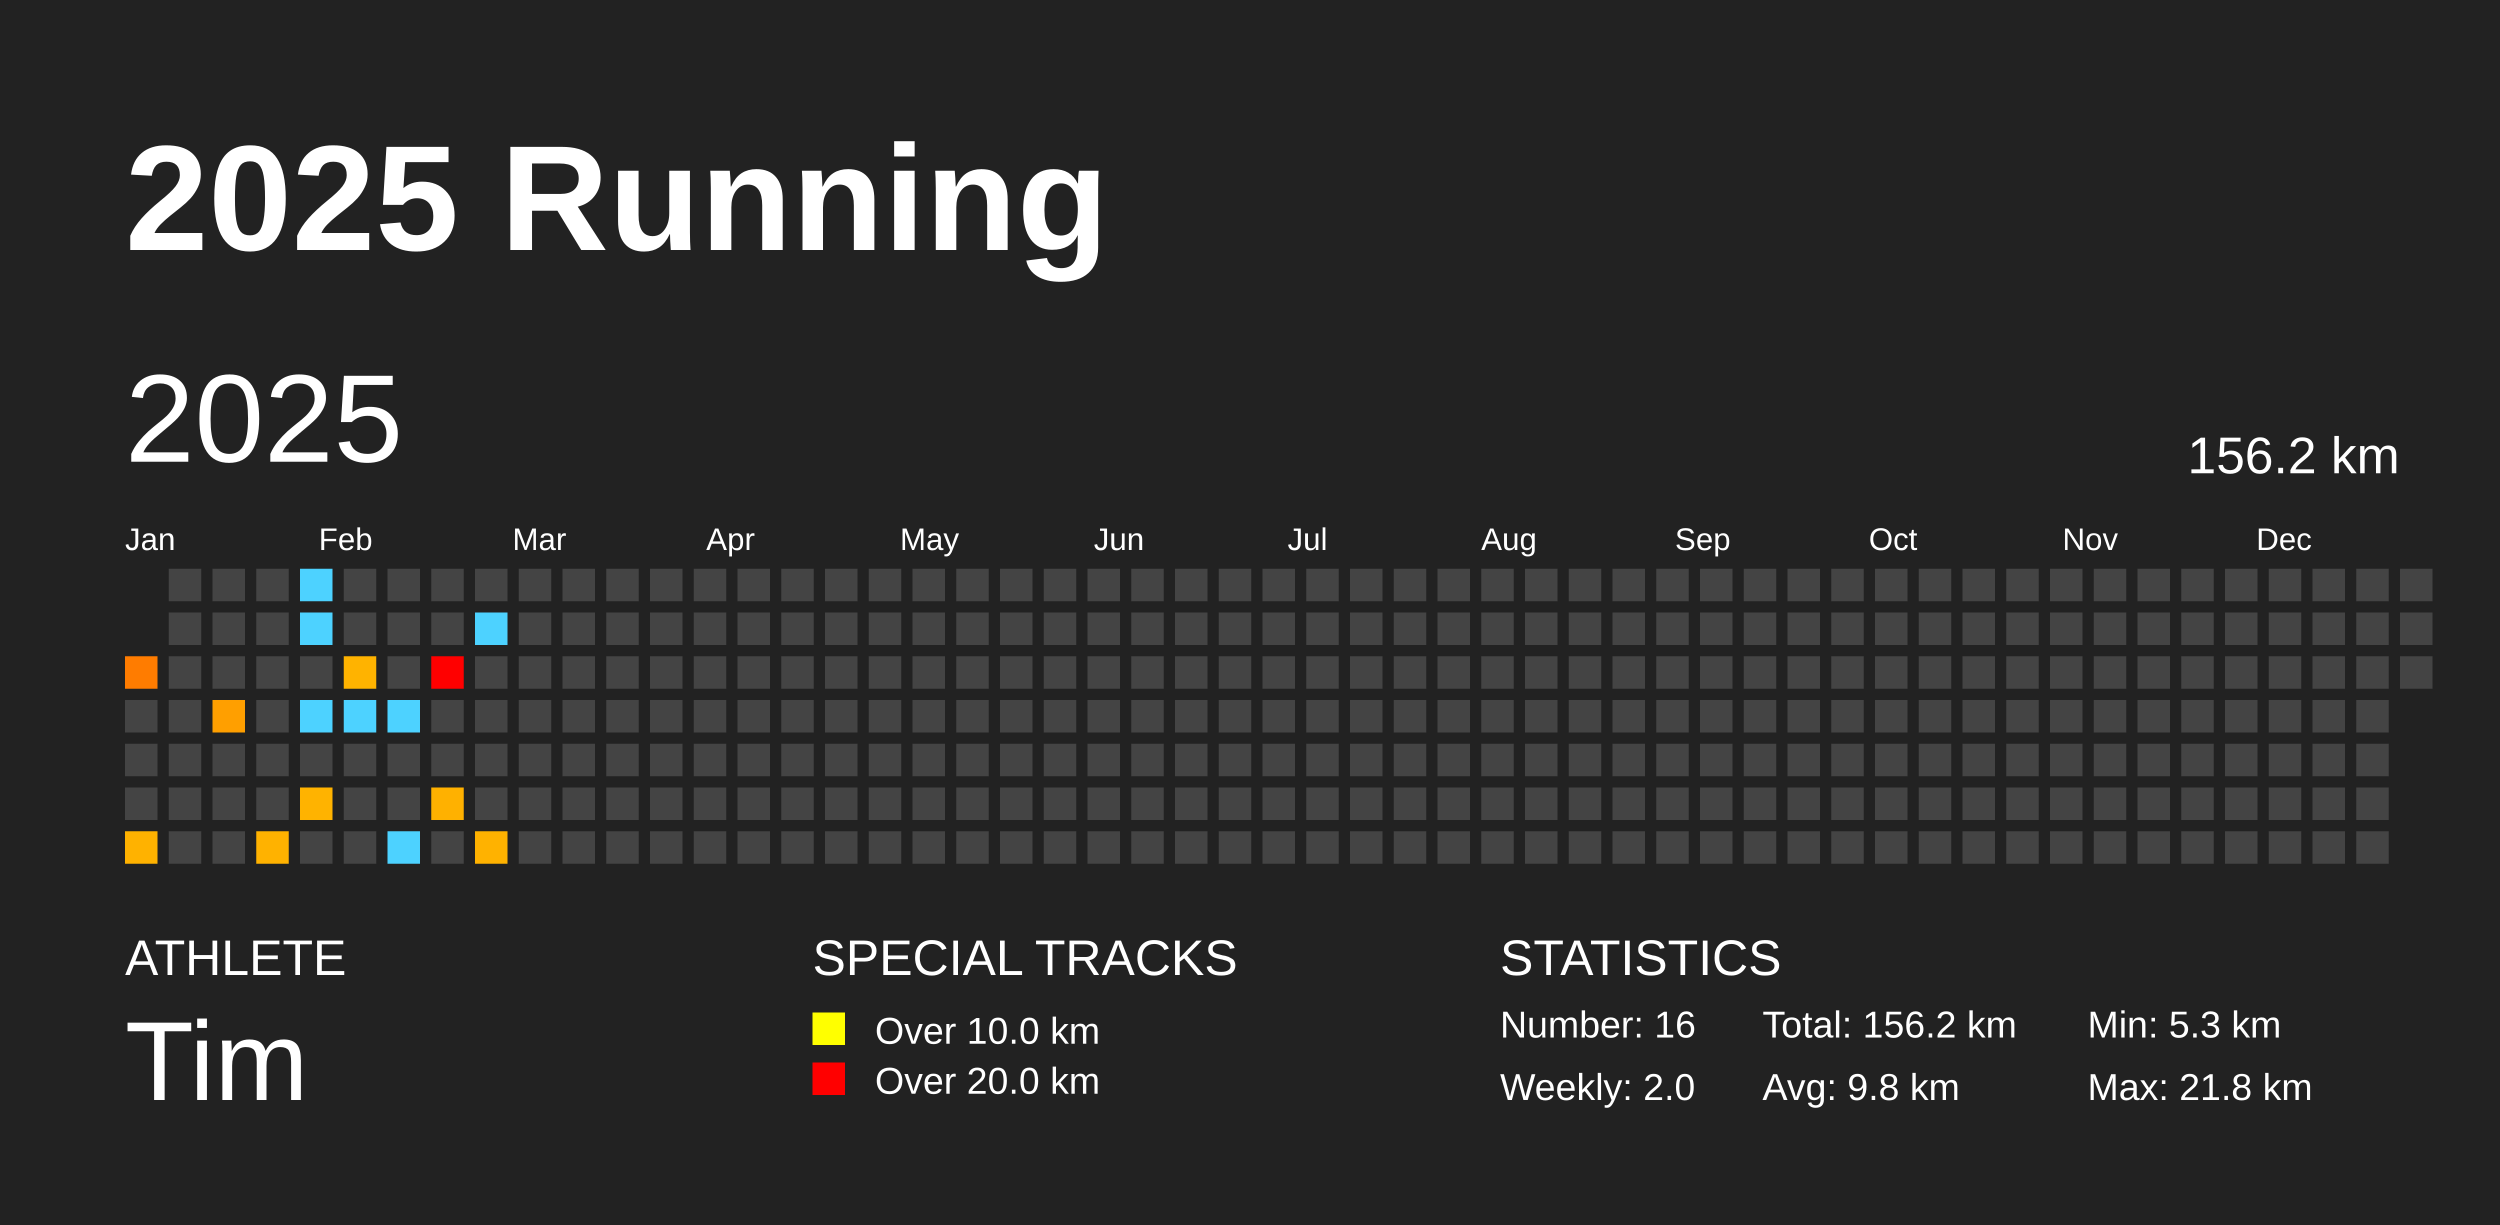
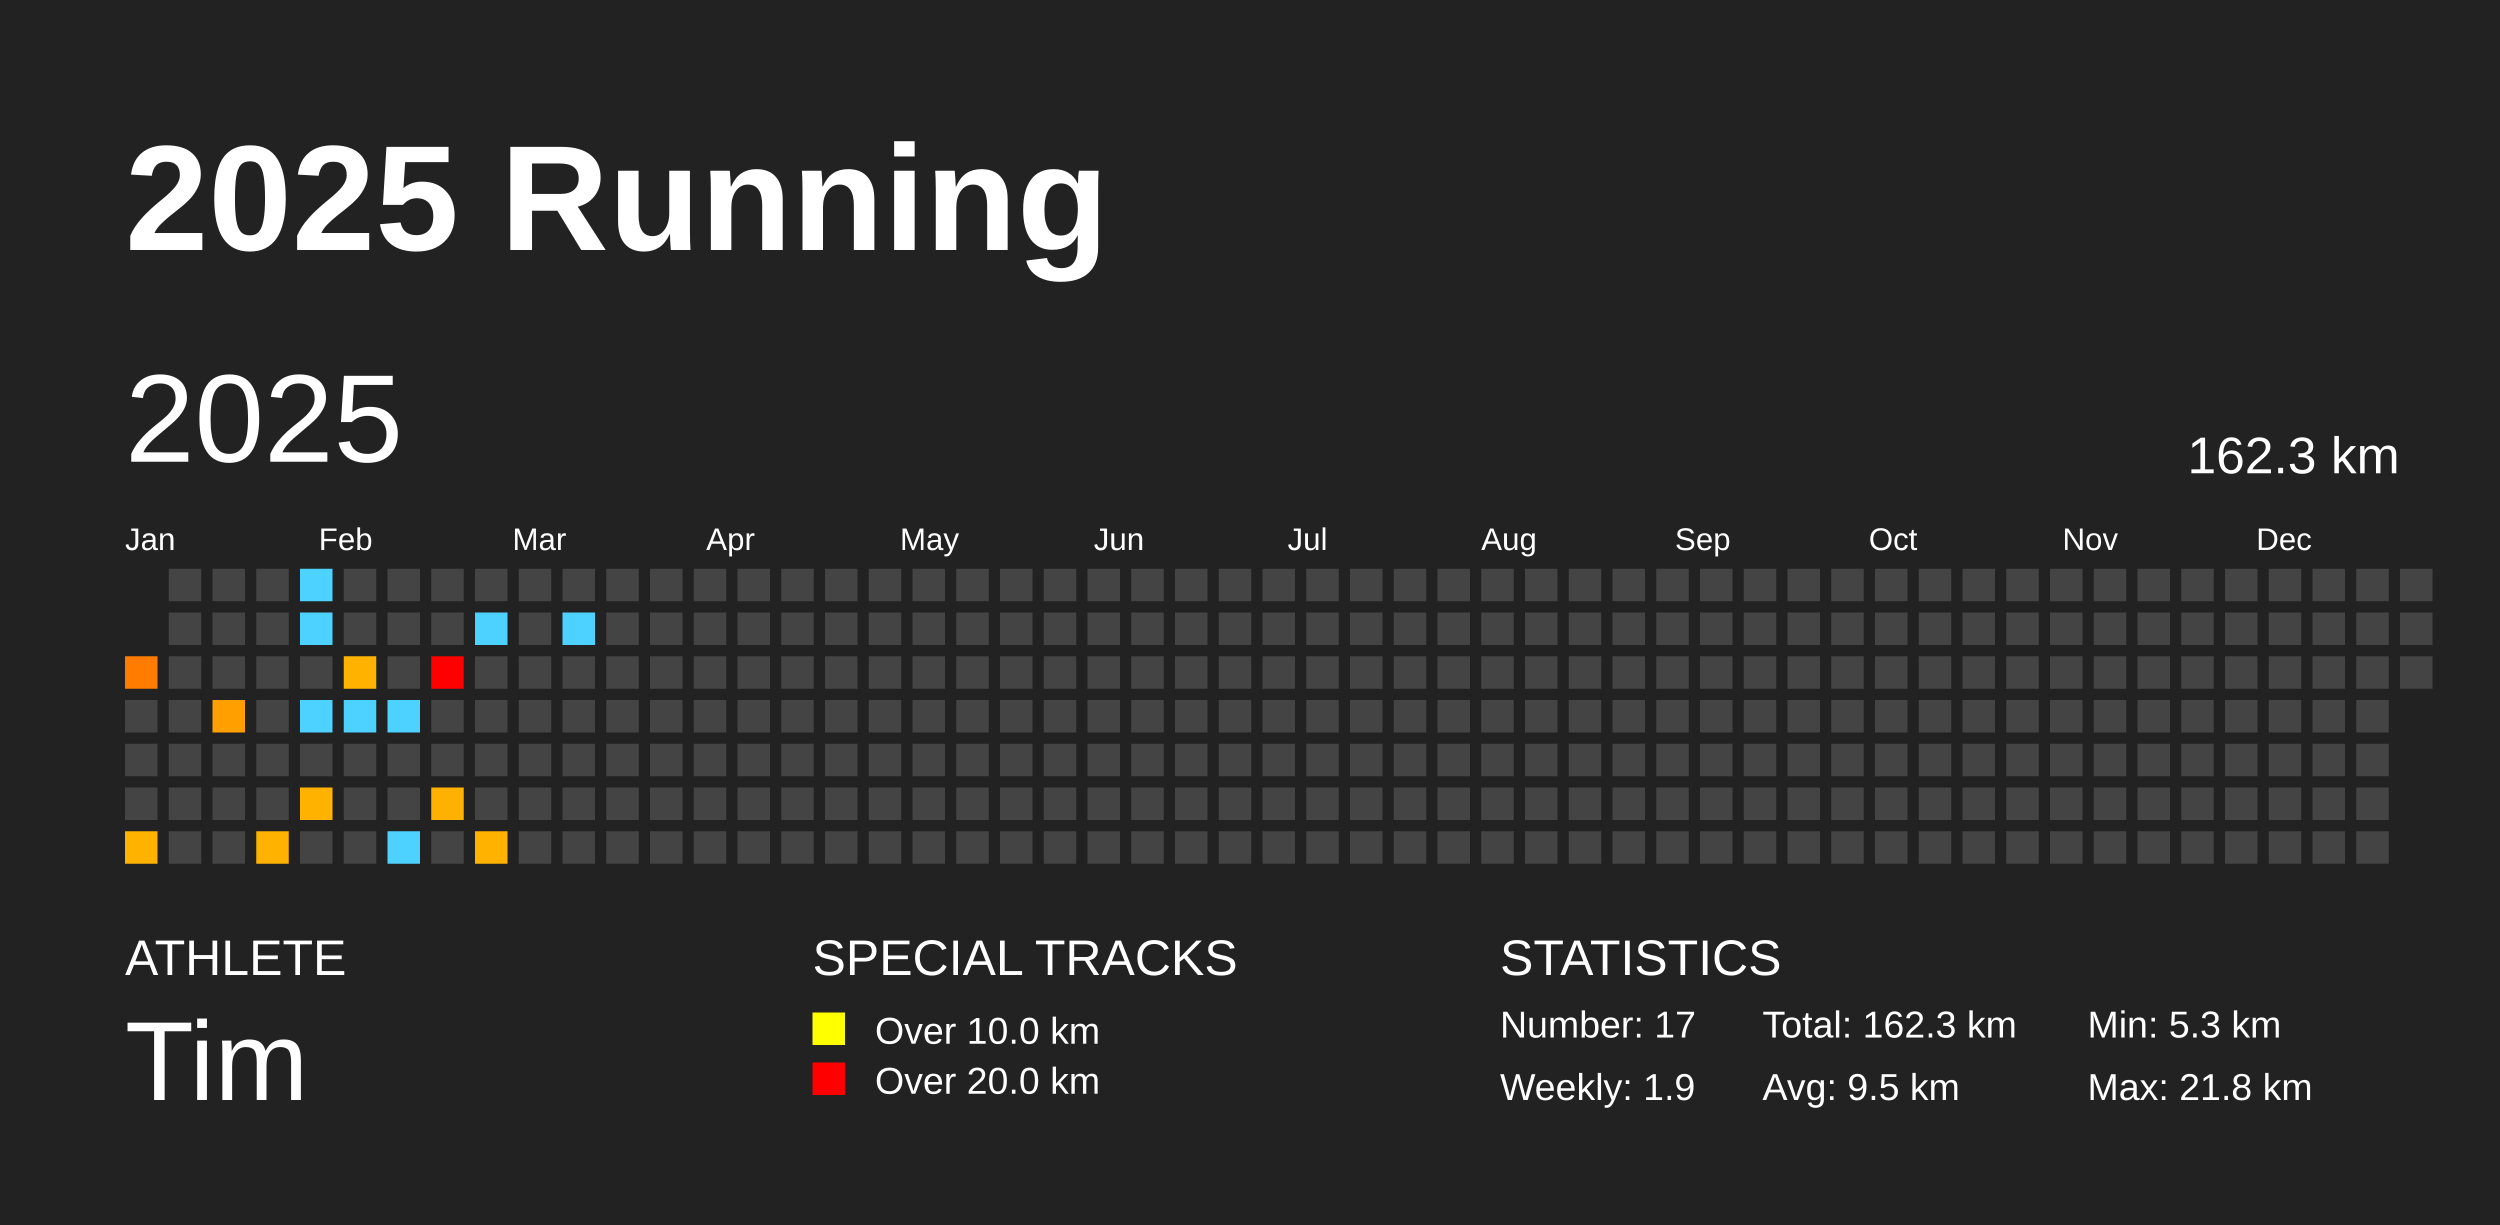
<svg xmlns="http://www.w3.org/2000/svg" baseProfile="full" height="98mm" version="1.1" viewBox="0,0,200,98" width="200mm">
  <defs />
  <rect fill="#222222" height="98" width="200" x="0" y="0" />
  <text fill="#FFFFFF" style="font-size:12px; font-family:Arial; font-weight:bold;" x="10" y="20">2025 Running</text>
  <text fill="#FFFFFF" style="font-size:4px; font-family:Arial" x="10" y="78">ATHLETE</text>
  <text fill="#FFFFFF" style="font-size:9px; font-family:Arial" x="10" y="88">Tim</text>
  <text fill="#FFFFFF" style="font-size:4px; font-family:Arial" x="65" y="78">SPECIAL TRACKS</text>
  <rect fill="yellow" height="2.6" width="2.6" x="65" y="81" />
  <text fill="#FFFFFF" style="font-size:3px; font-family:Arial" x="70" y="83.5">Over 10.0 km</text>
  <rect fill="red" height="2.6" width="2.6" x="65" y="85" />
  <text fill="#FFFFFF" style="font-size:3px; font-family:Arial" x="70" y="87.5">Over 20.0 km</text>
  <text fill="#FFFFFF" style="font-size:4px; font-family:Arial" x="120" y="78">STATISTICS</text>
-   <text fill="#FFFFFF" style="font-size:3px; font-family:Arial" x="120" y="83">Number: 16</text>
-   <text fill="#FFFFFF" style="font-size:3px; font-family:Arial" x="120" y="88">Weekly: 2.0</text>
-   <text fill="#FFFFFF" style="font-size:3px; font-family:Arial" x="141" y="83">Total: 156.2 km</text>
-   <text fill="#FFFFFF" style="font-size:3px; font-family:Arial" x="141" y="88">Avg: 9.8 km</text>
+   <text fill="#FFFFFF" style="font-size:3px; font-family:Arial" x="120" y="83">Number: 17</text>
+   <text fill="#FFFFFF" style="font-size:3px; font-family:Arial" x="120" y="88">Weekly: 1.9</text>
+   <text fill="#FFFFFF" style="font-size:3px; font-family:Arial" x="141" y="83">Total: 162.3 km</text>
+   <text fill="#FFFFFF" style="font-size:3px; font-family:Arial" x="141" y="88">Avg: 9.5 km</text>
  <text fill="#FFFFFF" style="font-size:3px; font-family:Arial" x="167" y="83">Min: 5.3 km</text>
  <text fill="#FFFFFF" style="font-size:3px; font-family:Arial" x="167" y="88">Max: 21.8 km</text>
  <text dominant-baseline="hanging" fill="#FFFFFF" style="font-size:10.0px; font-family:Arial;" x="10" y="30">2025</text>
-   <text dominant-baseline="hanging" fill="#FFFFFF" style="font-size:4.125px; font-family:Arial;" x="175" y="35">156.2 km</text>
+   <text dominant-baseline="hanging" fill="#FFFFFF" style="font-size:4.125px; font-family:Arial;" x="175" y="35">162.3 km</text>
  <text fill="#FFFFFF" style="font-size:2.5px; font-family:Arial" x="10.0" y="44">Jan</text>
  <text fill="#FFFFFF" style="font-size:2.5px; font-family:Arial" x="25.5" y="44">Feb</text>
  <text fill="#FFFFFF" style="font-size:2.5px; font-family:Arial" x="41.0" y="44">Mar</text>
  <text fill="#FFFFFF" style="font-size:2.5px; font-family:Arial" x="56.5" y="44">Apr</text>
  <text fill="#FFFFFF" style="font-size:2.5px; font-family:Arial" x="72.0" y="44">May</text>
  <text fill="#FFFFFF" style="font-size:2.5px; font-family:Arial" x="87.5" y="44">Jun</text>
  <text fill="#FFFFFF" style="font-size:2.5px; font-family:Arial" x="103.0" y="44">Jul</text>
  <text fill="#FFFFFF" style="font-size:2.5px; font-family:Arial" x="118.5" y="44">Aug</text>
  <text fill="#FFFFFF" style="font-size:2.5px; font-family:Arial" x="134.0" y="44">Sep</text>
  <text fill="#FFFFFF" style="font-size:2.5px; font-family:Arial" x="149.5" y="44">Oct</text>
  <text fill="#FFFFFF" style="font-size:2.5px; font-family:Arial" x="165.0" y="44">Nov</text>
  <text fill="#FFFFFF" style="font-size:2.5px; font-family:Arial" x="180.5" y="44">Dec</text>
  <rect fill="#ff7c00" height="2.6" width="2.6" x="10.0" y="52.5" />
  <rect fill="#444444" height="2.6" width="2.6" x="10.0" y="56.0" />
  <rect fill="#444444" height="2.6" width="2.6" x="10.0" y="59.5" />
  <rect fill="#444444" height="2.6" width="2.6" x="10.0" y="63.0" />
  <rect fill="#ffb200" height="2.6" width="2.6" x="10.0" y="66.5" />
  <rect fill="#444444" height="2.6" width="2.6" x="13.5" y="45.5" />
  <rect fill="#444444" height="2.6" width="2.6" x="13.5" y="49.0" />
  <rect fill="#444444" height="2.6" width="2.6" x="13.5" y="52.5" />
  <rect fill="#444444" height="2.6" width="2.6" x="13.5" y="56.0" />
  <rect fill="#444444" height="2.6" width="2.6" x="13.5" y="59.5" />
  <rect fill="#444444" height="2.6" width="2.6" x="13.5" y="63.0" />
  <rect fill="#444444" height="2.6" width="2.6" x="13.5" y="66.5" />
  <rect fill="#444444" height="2.6" width="2.6" x="17.0" y="45.5" />
  <rect fill="#444444" height="2.6" width="2.6" x="17.0" y="49.0" />
  <rect fill="#444444" height="2.6" width="2.6" x="17.0" y="52.5" />
  <rect fill="#ff9f00" height="2.6" width="2.6" x="17.0" y="56.0" />
  <rect fill="#444444" height="2.6" width="2.6" x="17.0" y="59.5" />
  <rect fill="#444444" height="2.6" width="2.6" x="17.0" y="63.0" />
  <rect fill="#444444" height="2.6" width="2.6" x="17.0" y="66.5" />
  <rect fill="#444444" height="2.6" width="2.6" x="20.5" y="45.5" />
  <rect fill="#444444" height="2.6" width="2.6" x="20.5" y="49.0" />
  <rect fill="#444444" height="2.6" width="2.6" x="20.5" y="52.5" />
  <rect fill="#444444" height="2.6" width="2.6" x="20.5" y="56.0" />
  <rect fill="#444444" height="2.6" width="2.6" x="20.5" y="59.5" />
  <rect fill="#444444" height="2.6" width="2.6" x="20.5" y="63.0" />
  <rect fill="#ffb200" height="2.6" width="2.6" x="20.5" y="66.5" />
  <rect fill="#4dd2ff" height="2.6" width="2.6" x="24.0" y="45.5" />
  <rect fill="#4dd2ff" height="2.6" width="2.6" x="24.0" y="49.0" />
  <rect fill="#444444" height="2.6" width="2.6" x="24.0" y="52.5" />
  <rect fill="#4dd2ff" height="2.6" width="2.6" x="24.0" y="56.0" />
  <rect fill="#444444" height="2.6" width="2.6" x="24.0" y="59.5" />
  <rect fill="#ffb300" height="2.6" width="2.6" x="24.0" y="63.0" />
  <rect fill="#444444" height="2.6" width="2.6" x="24.0" y="66.5" />
  <rect fill="#444444" height="2.6" width="2.6" x="27.5" y="45.5" />
  <rect fill="#444444" height="2.6" width="2.6" x="27.5" y="49.0" />
  <rect fill="#ffb300" height="2.6" width="2.6" x="27.5" y="52.5" />
  <rect fill="#4dd2ff" height="2.6" width="2.6" x="27.5" y="56.0" />
  <rect fill="#444444" height="2.6" width="2.6" x="27.5" y="59.5" />
  <rect fill="#444444" height="2.6" width="2.6" x="27.5" y="63.0" />
  <rect fill="#444444" height="2.6" width="2.6" x="27.5" y="66.5" />
  <rect fill="#444444" height="2.6" width="2.6" x="31.0" y="45.5" />
  <rect fill="#444444" height="2.6" width="2.6" x="31.0" y="49.0" />
  <rect fill="#444444" height="2.6" width="2.6" x="31.0" y="52.5" />
  <rect fill="#4dd2ff" height="2.6" width="2.6" x="31.0" y="56.0" />
  <rect fill="#444444" height="2.6" width="2.6" x="31.0" y="59.5" />
  <rect fill="#444444" height="2.6" width="2.6" x="31.0" y="63.0" />
  <rect fill="#4dd2ff" height="2.6" width="2.6" x="31.0" y="66.5" />
  <rect fill="#444444" height="2.6" width="2.6" x="34.5" y="45.5" />
  <rect fill="#444444" height="2.6" width="2.6" x="34.5" y="49.0" />
  <rect fill="red" height="2.6" width="2.6" x="34.5" y="52.5" />
  <rect fill="#444444" height="2.6" width="2.6" x="34.5" y="56.0" />
  <rect fill="#444444" height="2.6" width="2.6" x="34.5" y="59.5" />
  <rect fill="#ffb100" height="2.6" width="2.6" x="34.5" y="63.0" />
  <rect fill="#444444" height="2.6" width="2.6" x="34.5" y="66.5" />
  <rect fill="#444444" height="2.6" width="2.6" x="38.0" y="45.5" />
  <rect fill="#4dd2ff" height="2.6" width="2.6" x="38.0" y="49.0" />
  <rect fill="#444444" height="2.6" width="2.6" x="38.0" y="52.5" />
  <rect fill="#444444" height="2.6" width="2.6" x="38.0" y="56.0" />
  <rect fill="#444444" height="2.6" width="2.6" x="38.0" y="59.5" />
  <rect fill="#444444" height="2.6" width="2.6" x="38.0" y="63.0" />
  <rect fill="#ffb200" height="2.6" width="2.6" x="38.0" y="66.5" />
  <rect fill="#444444" height="2.6" width="2.6" x="41.5" y="45.5" />
  <rect fill="#444444" height="2.6" width="2.6" x="41.5" y="49.0" />
  <rect fill="#444444" height="2.6" width="2.6" x="41.5" y="52.5" />
  <rect fill="#444444" height="2.6" width="2.6" x="41.5" y="56.0" />
  <rect fill="#444444" height="2.6" width="2.6" x="41.5" y="59.5" />
  <rect fill="#444444" height="2.6" width="2.6" x="41.5" y="63.0" />
  <rect fill="#444444" height="2.6" width="2.6" x="41.5" y="66.5" />
  <rect fill="#444444" height="2.6" width="2.6" x="45.0" y="45.5" />
-   <rect fill="#444444" height="2.6" width="2.6" x="45.0" y="49.0" />
+   <rect fill="#4dd2ff" height="2.6" width="2.6" x="45.0" y="49.0" />
  <rect fill="#444444" height="2.6" width="2.6" x="45.0" y="52.5" />
  <rect fill="#444444" height="2.6" width="2.6" x="45.0" y="56.0" />
  <rect fill="#444444" height="2.6" width="2.6" x="45.0" y="59.5" />
  <rect fill="#444444" height="2.6" width="2.6" x="45.0" y="63.0" />
  <rect fill="#444444" height="2.6" width="2.6" x="45.0" y="66.5" />
  <rect fill="#444444" height="2.6" width="2.6" x="48.5" y="45.5" />
  <rect fill="#444444" height="2.6" width="2.6" x="48.5" y="49.0" />
  <rect fill="#444444" height="2.6" width="2.6" x="48.5" y="52.5" />
  <rect fill="#444444" height="2.6" width="2.6" x="48.5" y="56.0" />
  <rect fill="#444444" height="2.6" width="2.6" x="48.5" y="59.5" />
  <rect fill="#444444" height="2.6" width="2.6" x="48.5" y="63.0" />
  <rect fill="#444444" height="2.6" width="2.6" x="48.5" y="66.5" />
  <rect fill="#444444" height="2.6" width="2.6" x="52.0" y="45.5" />
  <rect fill="#444444" height="2.6" width="2.6" x="52.0" y="49.0" />
  <rect fill="#444444" height="2.6" width="2.6" x="52.0" y="52.5" />
  <rect fill="#444444" height="2.6" width="2.6" x="52.0" y="56.0" />
  <rect fill="#444444" height="2.6" width="2.6" x="52.0" y="59.5" />
  <rect fill="#444444" height="2.6" width="2.6" x="52.0" y="63.0" />
  <rect fill="#444444" height="2.6" width="2.6" x="52.0" y="66.5" />
  <rect fill="#444444" height="2.6" width="2.6" x="55.5" y="45.5" />
  <rect fill="#444444" height="2.6" width="2.6" x="55.5" y="49.0" />
  <rect fill="#444444" height="2.6" width="2.6" x="55.5" y="52.5" />
  <rect fill="#444444" height="2.6" width="2.6" x="55.5" y="56.0" />
  <rect fill="#444444" height="2.6" width="2.6" x="55.5" y="59.5" />
  <rect fill="#444444" height="2.6" width="2.6" x="55.5" y="63.0" />
  <rect fill="#444444" height="2.6" width="2.6" x="55.5" y="66.5" />
  <rect fill="#444444" height="2.6" width="2.6" x="59.0" y="45.5" />
  <rect fill="#444444" height="2.6" width="2.6" x="59.0" y="49.0" />
  <rect fill="#444444" height="2.6" width="2.6" x="59.0" y="52.5" />
  <rect fill="#444444" height="2.6" width="2.6" x="59.0" y="56.0" />
  <rect fill="#444444" height="2.6" width="2.6" x="59.0" y="59.5" />
  <rect fill="#444444" height="2.6" width="2.6" x="59.0" y="63.0" />
  <rect fill="#444444" height="2.6" width="2.6" x="59.0" y="66.5" />
  <rect fill="#444444" height="2.6" width="2.6" x="62.5" y="45.5" />
  <rect fill="#444444" height="2.6" width="2.6" x="62.5" y="49.0" />
  <rect fill="#444444" height="2.6" width="2.6" x="62.5" y="52.5" />
  <rect fill="#444444" height="2.6" width="2.6" x="62.5" y="56.0" />
  <rect fill="#444444" height="2.6" width="2.6" x="62.5" y="59.5" />
  <rect fill="#444444" height="2.6" width="2.6" x="62.5" y="63.0" />
  <rect fill="#444444" height="2.6" width="2.6" x="62.5" y="66.5" />
  <rect fill="#444444" height="2.6" width="2.6" x="66.0" y="45.5" />
  <rect fill="#444444" height="2.6" width="2.6" x="66.0" y="49.0" />
  <rect fill="#444444" height="2.6" width="2.6" x="66.0" y="52.5" />
  <rect fill="#444444" height="2.6" width="2.6" x="66.0" y="56.0" />
  <rect fill="#444444" height="2.6" width="2.6" x="66.0" y="59.5" />
  <rect fill="#444444" height="2.6" width="2.6" x="66.0" y="63.0" />
  <rect fill="#444444" height="2.6" width="2.6" x="66.0" y="66.5" />
  <rect fill="#444444" height="2.6" width="2.6" x="69.5" y="45.5" />
  <rect fill="#444444" height="2.6" width="2.6" x="69.5" y="49.0" />
  <rect fill="#444444" height="2.6" width="2.6" x="69.5" y="52.5" />
  <rect fill="#444444" height="2.6" width="2.6" x="69.5" y="56.0" />
  <rect fill="#444444" height="2.6" width="2.6" x="69.5" y="59.5" />
  <rect fill="#444444" height="2.6" width="2.6" x="69.5" y="63.0" />
  <rect fill="#444444" height="2.6" width="2.6" x="69.5" y="66.5" />
  <rect fill="#444444" height="2.6" width="2.6" x="73.0" y="45.5" />
  <rect fill="#444444" height="2.6" width="2.6" x="73.0" y="49.0" />
  <rect fill="#444444" height="2.6" width="2.6" x="73.0" y="52.5" />
  <rect fill="#444444" height="2.6" width="2.6" x="73.0" y="56.0" />
  <rect fill="#444444" height="2.6" width="2.6" x="73.0" y="59.5" />
  <rect fill="#444444" height="2.6" width="2.6" x="73.0" y="63.0" />
  <rect fill="#444444" height="2.6" width="2.6" x="73.0" y="66.5" />
  <rect fill="#444444" height="2.6" width="2.6" x="76.5" y="45.5" />
  <rect fill="#444444" height="2.6" width="2.6" x="76.5" y="49.0" />
  <rect fill="#444444" height="2.6" width="2.6" x="76.5" y="52.5" />
  <rect fill="#444444" height="2.6" width="2.6" x="76.5" y="56.0" />
  <rect fill="#444444" height="2.6" width="2.6" x="76.5" y="59.5" />
  <rect fill="#444444" height="2.6" width="2.6" x="76.5" y="63.0" />
  <rect fill="#444444" height="2.6" width="2.6" x="76.5" y="66.5" />
  <rect fill="#444444" height="2.6" width="2.6" x="80.0" y="45.5" />
  <rect fill="#444444" height="2.6" width="2.6" x="80.0" y="49.0" />
  <rect fill="#444444" height="2.6" width="2.6" x="80.0" y="52.5" />
  <rect fill="#444444" height="2.6" width="2.6" x="80.0" y="56.0" />
  <rect fill="#444444" height="2.6" width="2.6" x="80.0" y="59.5" />
  <rect fill="#444444" height="2.6" width="2.6" x="80.0" y="63.0" />
  <rect fill="#444444" height="2.6" width="2.6" x="80.0" y="66.5" />
  <rect fill="#444444" height="2.6" width="2.6" x="83.5" y="45.5" />
  <rect fill="#444444" height="2.6" width="2.6" x="83.5" y="49.0" />
  <rect fill="#444444" height="2.6" width="2.6" x="83.5" y="52.5" />
  <rect fill="#444444" height="2.6" width="2.6" x="83.5" y="56.0" />
  <rect fill="#444444" height="2.6" width="2.6" x="83.5" y="59.5" />
  <rect fill="#444444" height="2.6" width="2.6" x="83.5" y="63.0" />
  <rect fill="#444444" height="2.6" width="2.6" x="83.5" y="66.5" />
  <rect fill="#444444" height="2.6" width="2.6" x="87.0" y="45.5" />
  <rect fill="#444444" height="2.6" width="2.6" x="87.0" y="49.0" />
  <rect fill="#444444" height="2.6" width="2.6" x="87.0" y="52.5" />
  <rect fill="#444444" height="2.6" width="2.6" x="87.0" y="56.0" />
  <rect fill="#444444" height="2.6" width="2.6" x="87.0" y="59.5" />
  <rect fill="#444444" height="2.6" width="2.6" x="87.0" y="63.0" />
  <rect fill="#444444" height="2.6" width="2.6" x="87.0" y="66.5" />
  <rect fill="#444444" height="2.6" width="2.6" x="90.5" y="45.5" />
  <rect fill="#444444" height="2.6" width="2.6" x="90.5" y="49.0" />
  <rect fill="#444444" height="2.6" width="2.6" x="90.5" y="52.5" />
  <rect fill="#444444" height="2.6" width="2.6" x="90.5" y="56.0" />
  <rect fill="#444444" height="2.6" width="2.6" x="90.5" y="59.5" />
  <rect fill="#444444" height="2.6" width="2.6" x="90.5" y="63.0" />
  <rect fill="#444444" height="2.6" width="2.6" x="90.5" y="66.5" />
  <rect fill="#444444" height="2.6" width="2.6" x="94.0" y="45.5" />
  <rect fill="#444444" height="2.6" width="2.6" x="94.0" y="49.0" />
  <rect fill="#444444" height="2.6" width="2.6" x="94.0" y="52.5" />
  <rect fill="#444444" height="2.6" width="2.6" x="94.0" y="56.0" />
  <rect fill="#444444" height="2.6" width="2.6" x="94.0" y="59.5" />
  <rect fill="#444444" height="2.6" width="2.6" x="94.0" y="63.0" />
  <rect fill="#444444" height="2.6" width="2.6" x="94.0" y="66.5" />
  <rect fill="#444444" height="2.6" width="2.6" x="97.5" y="45.5" />
  <rect fill="#444444" height="2.6" width="2.6" x="97.5" y="49.0" />
  <rect fill="#444444" height="2.6" width="2.6" x="97.5" y="52.5" />
  <rect fill="#444444" height="2.6" width="2.6" x="97.5" y="56.0" />
  <rect fill="#444444" height="2.6" width="2.6" x="97.5" y="59.5" />
  <rect fill="#444444" height="2.6" width="2.6" x="97.5" y="63.0" />
  <rect fill="#444444" height="2.6" width="2.6" x="97.5" y="66.5" />
  <rect fill="#444444" height="2.6" width="2.6" x="101.0" y="45.5" />
  <rect fill="#444444" height="2.6" width="2.6" x="101.0" y="49.0" />
  <rect fill="#444444" height="2.6" width="2.6" x="101.0" y="52.5" />
  <rect fill="#444444" height="2.6" width="2.6" x="101.0" y="56.0" />
  <rect fill="#444444" height="2.6" width="2.6" x="101.0" y="59.5" />
  <rect fill="#444444" height="2.6" width="2.6" x="101.0" y="63.0" />
  <rect fill="#444444" height="2.6" width="2.6" x="101.0" y="66.5" />
  <rect fill="#444444" height="2.6" width="2.6" x="104.5" y="45.5" />
  <rect fill="#444444" height="2.6" width="2.6" x="104.5" y="49.0" />
  <rect fill="#444444" height="2.6" width="2.6" x="104.5" y="52.5" />
  <rect fill="#444444" height="2.6" width="2.6" x="104.5" y="56.0" />
  <rect fill="#444444" height="2.6" width="2.6" x="104.5" y="59.5" />
  <rect fill="#444444" height="2.6" width="2.6" x="104.5" y="63.0" />
  <rect fill="#444444" height="2.6" width="2.6" x="104.5" y="66.5" />
  <rect fill="#444444" height="2.6" width="2.6" x="108.0" y="45.5" />
  <rect fill="#444444" height="2.6" width="2.6" x="108.0" y="49.0" />
  <rect fill="#444444" height="2.6" width="2.6" x="108.0" y="52.5" />
  <rect fill="#444444" height="2.6" width="2.6" x="108.0" y="56.0" />
  <rect fill="#444444" height="2.6" width="2.6" x="108.0" y="59.5" />
  <rect fill="#444444" height="2.6" width="2.6" x="108.0" y="63.0" />
  <rect fill="#444444" height="2.6" width="2.6" x="108.0" y="66.5" />
  <rect fill="#444444" height="2.6" width="2.6" x="111.5" y="45.5" />
  <rect fill="#444444" height="2.6" width="2.6" x="111.5" y="49.0" />
  <rect fill="#444444" height="2.6" width="2.6" x="111.5" y="52.5" />
  <rect fill="#444444" height="2.6" width="2.6" x="111.5" y="56.0" />
  <rect fill="#444444" height="2.6" width="2.6" x="111.5" y="59.5" />
  <rect fill="#444444" height="2.6" width="2.6" x="111.5" y="63.0" />
  <rect fill="#444444" height="2.6" width="2.6" x="111.5" y="66.5" />
  <rect fill="#444444" height="2.6" width="2.6" x="115.0" y="45.5" />
  <rect fill="#444444" height="2.6" width="2.6" x="115.0" y="49.0" />
  <rect fill="#444444" height="2.6" width="2.6" x="115.0" y="52.5" />
  <rect fill="#444444" height="2.6" width="2.6" x="115.0" y="56.0" />
  <rect fill="#444444" height="2.6" width="2.6" x="115.0" y="59.5" />
  <rect fill="#444444" height="2.6" width="2.6" x="115.0" y="63.0" />
  <rect fill="#444444" height="2.6" width="2.6" x="115.0" y="66.5" />
  <rect fill="#444444" height="2.6" width="2.6" x="118.5" y="45.5" />
  <rect fill="#444444" height="2.6" width="2.6" x="118.5" y="49.0" />
  <rect fill="#444444" height="2.6" width="2.6" x="118.5" y="52.5" />
  <rect fill="#444444" height="2.6" width="2.6" x="118.5" y="56.0" />
  <rect fill="#444444" height="2.6" width="2.6" x="118.5" y="59.5" />
  <rect fill="#444444" height="2.6" width="2.6" x="118.5" y="63.0" />
  <rect fill="#444444" height="2.6" width="2.6" x="118.5" y="66.5" />
  <rect fill="#444444" height="2.6" width="2.6" x="122.0" y="45.5" />
  <rect fill="#444444" height="2.6" width="2.6" x="122.0" y="49.0" />
  <rect fill="#444444" height="2.6" width="2.6" x="122.0" y="52.5" />
  <rect fill="#444444" height="2.6" width="2.6" x="122.0" y="56.0" />
  <rect fill="#444444" height="2.6" width="2.6" x="122.0" y="59.5" />
  <rect fill="#444444" height="2.6" width="2.6" x="122.0" y="63.0" />
  <rect fill="#444444" height="2.6" width="2.6" x="122.0" y="66.5" />
  <rect fill="#444444" height="2.6" width="2.6" x="125.5" y="45.5" />
  <rect fill="#444444" height="2.6" width="2.6" x="125.5" y="49.0" />
  <rect fill="#444444" height="2.6" width="2.6" x="125.5" y="52.5" />
  <rect fill="#444444" height="2.6" width="2.6" x="125.5" y="56.0" />
  <rect fill="#444444" height="2.6" width="2.6" x="125.5" y="59.5" />
  <rect fill="#444444" height="2.6" width="2.6" x="125.5" y="63.0" />
  <rect fill="#444444" height="2.6" width="2.6" x="125.5" y="66.5" />
  <rect fill="#444444" height="2.6" width="2.6" x="129.0" y="45.5" />
  <rect fill="#444444" height="2.6" width="2.6" x="129.0" y="49.0" />
  <rect fill="#444444" height="2.6" width="2.6" x="129.0" y="52.5" />
  <rect fill="#444444" height="2.6" width="2.6" x="129.0" y="56.0" />
  <rect fill="#444444" height="2.6" width="2.6" x="129.0" y="59.5" />
  <rect fill="#444444" height="2.6" width="2.6" x="129.0" y="63.0" />
  <rect fill="#444444" height="2.6" width="2.6" x="129.0" y="66.5" />
  <rect fill="#444444" height="2.6" width="2.6" x="132.5" y="45.5" />
  <rect fill="#444444" height="2.6" width="2.6" x="132.5" y="49.0" />
  <rect fill="#444444" height="2.6" width="2.6" x="132.5" y="52.5" />
  <rect fill="#444444" height="2.6" width="2.6" x="132.5" y="56.0" />
  <rect fill="#444444" height="2.6" width="2.6" x="132.5" y="59.5" />
  <rect fill="#444444" height="2.6" width="2.6" x="132.5" y="63.0" />
  <rect fill="#444444" height="2.6" width="2.6" x="132.5" y="66.5" />
  <rect fill="#444444" height="2.6" width="2.6" x="136.0" y="45.5" />
  <rect fill="#444444" height="2.6" width="2.6" x="136.0" y="49.0" />
  <rect fill="#444444" height="2.6" width="2.6" x="136.0" y="52.5" />
  <rect fill="#444444" height="2.6" width="2.6" x="136.0" y="56.0" />
  <rect fill="#444444" height="2.6" width="2.6" x="136.0" y="59.5" />
  <rect fill="#444444" height="2.6" width="2.6" x="136.0" y="63.0" />
  <rect fill="#444444" height="2.6" width="2.6" x="136.0" y="66.5" />
  <rect fill="#444444" height="2.6" width="2.6" x="139.5" y="45.5" />
  <rect fill="#444444" height="2.6" width="2.6" x="139.5" y="49.0" />
  <rect fill="#444444" height="2.6" width="2.6" x="139.5" y="52.5" />
  <rect fill="#444444" height="2.6" width="2.6" x="139.5" y="56.0" />
  <rect fill="#444444" height="2.6" width="2.6" x="139.5" y="59.5" />
  <rect fill="#444444" height="2.6" width="2.6" x="139.5" y="63.0" />
  <rect fill="#444444" height="2.6" width="2.6" x="139.5" y="66.5" />
  <rect fill="#444444" height="2.6" width="2.6" x="143.0" y="45.5" />
  <rect fill="#444444" height="2.6" width="2.6" x="143.0" y="49.0" />
  <rect fill="#444444" height="2.6" width="2.6" x="143.0" y="52.5" />
  <rect fill="#444444" height="2.6" width="2.6" x="143.0" y="56.0" />
  <rect fill="#444444" height="2.6" width="2.6" x="143.0" y="59.5" />
  <rect fill="#444444" height="2.6" width="2.6" x="143.0" y="63.0" />
  <rect fill="#444444" height="2.6" width="2.6" x="143.0" y="66.5" />
  <rect fill="#444444" height="2.6" width="2.6" x="146.5" y="45.5" />
  <rect fill="#444444" height="2.6" width="2.6" x="146.5" y="49.0" />
  <rect fill="#444444" height="2.6" width="2.6" x="146.5" y="52.5" />
  <rect fill="#444444" height="2.6" width="2.6" x="146.5" y="56.0" />
  <rect fill="#444444" height="2.6" width="2.6" x="146.5" y="59.5" />
  <rect fill="#444444" height="2.6" width="2.6" x="146.5" y="63.0" />
  <rect fill="#444444" height="2.6" width="2.6" x="146.5" y="66.5" />
  <rect fill="#444444" height="2.6" width="2.6" x="150.0" y="45.5" />
  <rect fill="#444444" height="2.6" width="2.6" x="150.0" y="49.0" />
  <rect fill="#444444" height="2.6" width="2.6" x="150.0" y="52.5" />
  <rect fill="#444444" height="2.6" width="2.6" x="150.0" y="56.0" />
  <rect fill="#444444" height="2.6" width="2.6" x="150.0" y="59.5" />
  <rect fill="#444444" height="2.6" width="2.6" x="150.0" y="63.0" />
  <rect fill="#444444" height="2.6" width="2.6" x="150.0" y="66.5" />
  <rect fill="#444444" height="2.6" width="2.6" x="153.5" y="45.5" />
  <rect fill="#444444" height="2.6" width="2.6" x="153.5" y="49.0" />
  <rect fill="#444444" height="2.6" width="2.6" x="153.5" y="52.5" />
  <rect fill="#444444" height="2.6" width="2.6" x="153.5" y="56.0" />
  <rect fill="#444444" height="2.6" width="2.6" x="153.5" y="59.5" />
  <rect fill="#444444" height="2.6" width="2.6" x="153.5" y="63.0" />
  <rect fill="#444444" height="2.6" width="2.6" x="153.5" y="66.5" />
  <rect fill="#444444" height="2.6" width="2.6" x="157.0" y="45.5" />
  <rect fill="#444444" height="2.6" width="2.6" x="157.0" y="49.0" />
  <rect fill="#444444" height="2.6" width="2.6" x="157.0" y="52.5" />
  <rect fill="#444444" height="2.6" width="2.6" x="157.0" y="56.0" />
  <rect fill="#444444" height="2.6" width="2.6" x="157.0" y="59.5" />
  <rect fill="#444444" height="2.6" width="2.6" x="157.0" y="63.0" />
  <rect fill="#444444" height="2.6" width="2.6" x="157.0" y="66.5" />
  <rect fill="#444444" height="2.6" width="2.6" x="160.5" y="45.5" />
  <rect fill="#444444" height="2.6" width="2.6" x="160.5" y="49.0" />
  <rect fill="#444444" height="2.6" width="2.6" x="160.5" y="52.5" />
  <rect fill="#444444" height="2.6" width="2.6" x="160.5" y="56.0" />
  <rect fill="#444444" height="2.6" width="2.6" x="160.5" y="59.5" />
  <rect fill="#444444" height="2.6" width="2.6" x="160.5" y="63.0" />
  <rect fill="#444444" height="2.6" width="2.6" x="160.5" y="66.5" />
  <rect fill="#444444" height="2.6" width="2.6" x="164.0" y="45.5" />
  <rect fill="#444444" height="2.6" width="2.6" x="164.0" y="49.0" />
  <rect fill="#444444" height="2.6" width="2.6" x="164.0" y="52.5" />
  <rect fill="#444444" height="2.6" width="2.6" x="164.0" y="56.0" />
  <rect fill="#444444" height="2.6" width="2.6" x="164.0" y="59.5" />
  <rect fill="#444444" height="2.6" width="2.6" x="164.0" y="63.0" />
  <rect fill="#444444" height="2.6" width="2.6" x="164.0" y="66.5" />
  <rect fill="#444444" height="2.6" width="2.6" x="167.5" y="45.5" />
  <rect fill="#444444" height="2.6" width="2.6" x="167.5" y="49.0" />
  <rect fill="#444444" height="2.6" width="2.6" x="167.5" y="52.5" />
  <rect fill="#444444" height="2.6" width="2.6" x="167.5" y="56.0" />
  <rect fill="#444444" height="2.6" width="2.6" x="167.5" y="59.5" />
  <rect fill="#444444" height="2.6" width="2.6" x="167.5" y="63.0" />
  <rect fill="#444444" height="2.6" width="2.6" x="167.5" y="66.5" />
  <rect fill="#444444" height="2.6" width="2.6" x="171.0" y="45.5" />
  <rect fill="#444444" height="2.6" width="2.6" x="171.0" y="49.0" />
  <rect fill="#444444" height="2.6" width="2.6" x="171.0" y="52.5" />
  <rect fill="#444444" height="2.6" width="2.6" x="171.0" y="56.0" />
  <rect fill="#444444" height="2.6" width="2.6" x="171.0" y="59.5" />
  <rect fill="#444444" height="2.6" width="2.6" x="171.0" y="63.0" />
  <rect fill="#444444" height="2.6" width="2.6" x="171.0" y="66.5" />
  <rect fill="#444444" height="2.6" width="2.6" x="174.5" y="45.5" />
  <rect fill="#444444" height="2.6" width="2.6" x="174.5" y="49.0" />
  <rect fill="#444444" height="2.6" width="2.6" x="174.5" y="52.5" />
  <rect fill="#444444" height="2.6" width="2.6" x="174.5" y="56.0" />
  <rect fill="#444444" height="2.6" width="2.6" x="174.5" y="59.5" />
  <rect fill="#444444" height="2.6" width="2.6" x="174.5" y="63.0" />
  <rect fill="#444444" height="2.6" width="2.6" x="174.5" y="66.5" />
  <rect fill="#444444" height="2.6" width="2.6" x="178.0" y="45.5" />
  <rect fill="#444444" height="2.6" width="2.6" x="178.0" y="49.0" />
  <rect fill="#444444" height="2.6" width="2.6" x="178.0" y="52.5" />
  <rect fill="#444444" height="2.6" width="2.6" x="178.0" y="56.0" />
  <rect fill="#444444" height="2.6" width="2.6" x="178.0" y="59.5" />
  <rect fill="#444444" height="2.6" width="2.6" x="178.0" y="63.0" />
  <rect fill="#444444" height="2.6" width="2.6" x="178.0" y="66.5" />
  <rect fill="#444444" height="2.6" width="2.6" x="181.5" y="45.5" />
  <rect fill="#444444" height="2.6" width="2.6" x="181.5" y="49.0" />
  <rect fill="#444444" height="2.6" width="2.6" x="181.5" y="52.5" />
  <rect fill="#444444" height="2.6" width="2.6" x="181.5" y="56.0" />
  <rect fill="#444444" height="2.6" width="2.6" x="181.5" y="59.5" />
  <rect fill="#444444" height="2.6" width="2.6" x="181.5" y="63.0" />
  <rect fill="#444444" height="2.6" width="2.6" x="181.5" y="66.5" />
  <rect fill="#444444" height="2.6" width="2.6" x="185.0" y="45.5" />
  <rect fill="#444444" height="2.6" width="2.6" x="185.0" y="49.0" />
  <rect fill="#444444" height="2.6" width="2.6" x="185.0" y="52.5" />
  <rect fill="#444444" height="2.6" width="2.6" x="185.0" y="56.0" />
  <rect fill="#444444" height="2.6" width="2.6" x="185.0" y="59.5" />
  <rect fill="#444444" height="2.6" width="2.6" x="185.0" y="63.0" />
  <rect fill="#444444" height="2.6" width="2.6" x="185.0" y="66.5" />
  <rect fill="#444444" height="2.6" width="2.6" x="188.5" y="45.5" />
  <rect fill="#444444" height="2.6" width="2.6" x="188.5" y="49.0" />
  <rect fill="#444444" height="2.6" width="2.6" x="188.5" y="52.5" />
  <rect fill="#444444" height="2.6" width="2.6" x="188.5" y="56.0" />
  <rect fill="#444444" height="2.6" width="2.6" x="188.5" y="59.5" />
  <rect fill="#444444" height="2.6" width="2.6" x="188.5" y="63.0" />
  <rect fill="#444444" height="2.6" width="2.6" x="188.5" y="66.5" />
  <rect fill="#444444" height="2.6" width="2.6" x="192.0" y="45.5" />
  <rect fill="#444444" height="2.6" width="2.6" x="192.0" y="49.0" />
  <rect fill="#444444" height="2.6" width="2.6" x="192.0" y="52.5" />
</svg>
